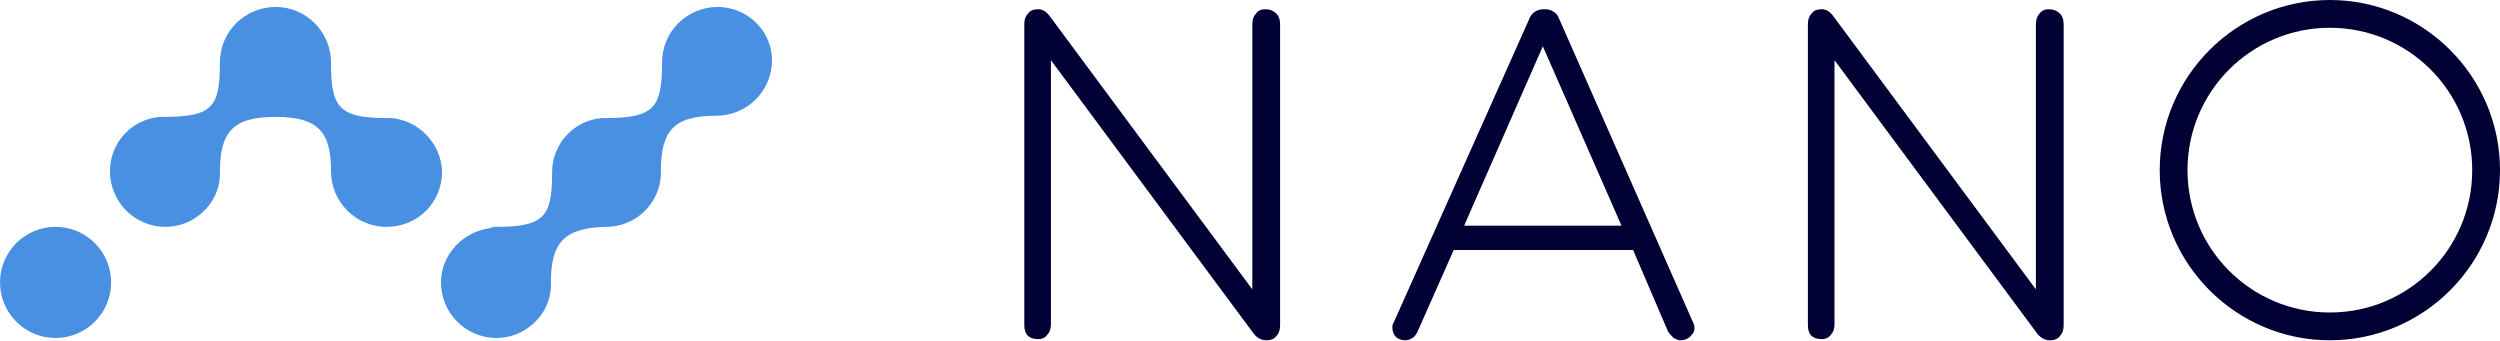
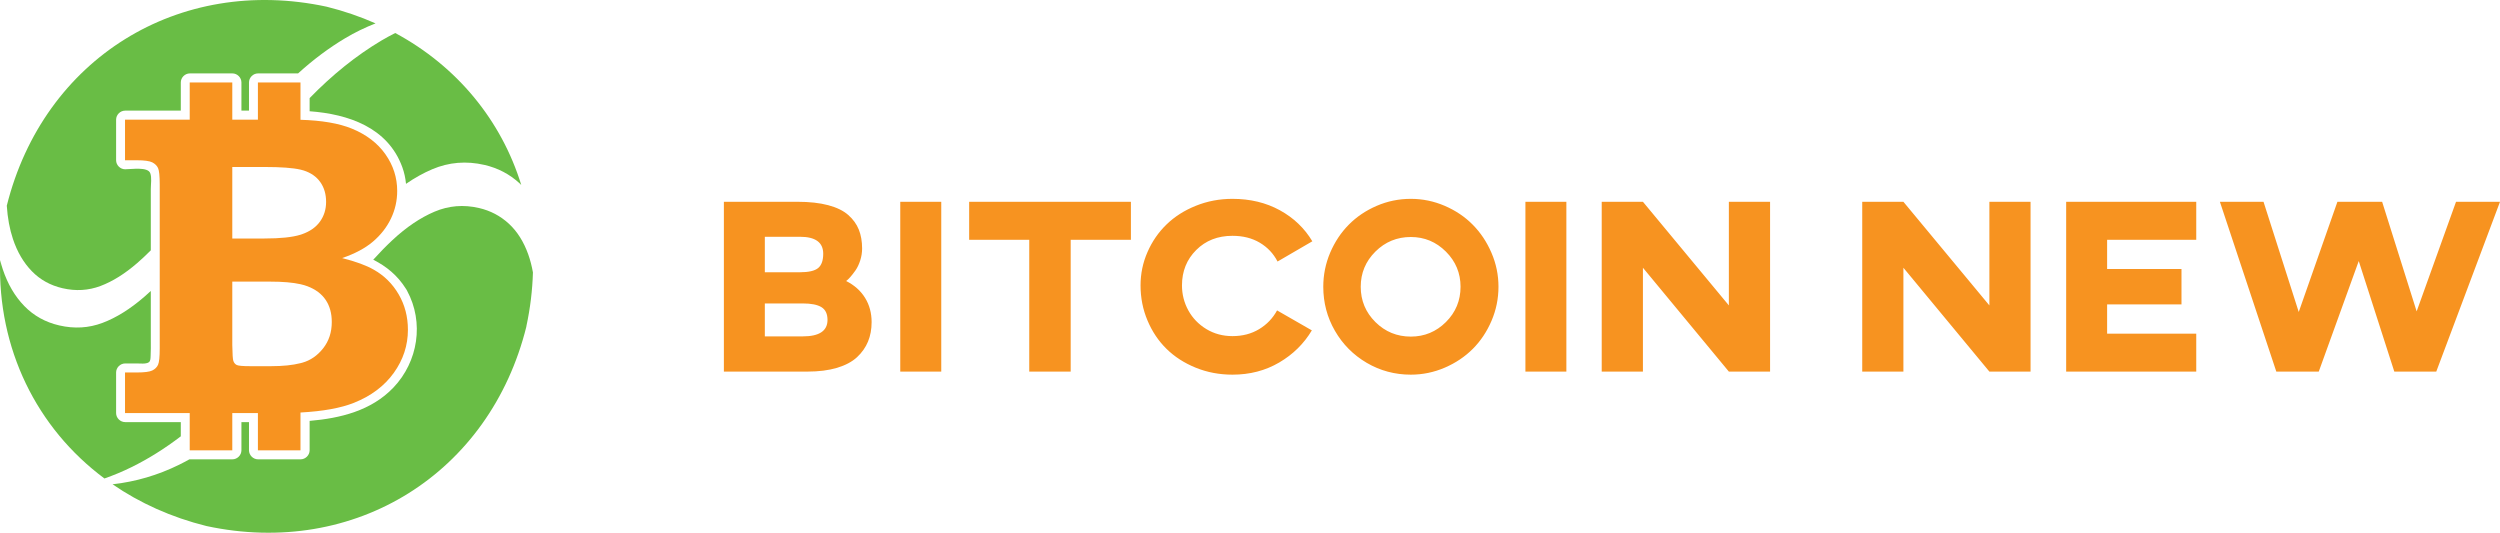
- <svg xmlns="http://www.w3.org/2000/svg" id="Layer_1" viewBox="0 0 216 29.4">
-   <style>.st0{fill:#4a90e2}.st1{fill:#000034}</style>
-   <circle class="st0" cx="4.8" cy="24.4" r="4.8" />
-   <path class="st0" d="M62 .6c-2.6 0-4.8 2.1-4.8 4.8 0 3.8-.6 4.8-4.8 4.8H52c-2.4.2-4.3 2.2-4.3 4.7v.1c0 3.7-.7 4.6-4.8 4.6-.2 0-.4 0-.5.1-2.4.3-4.3 2.3-4.3 4.7 0 2.6 2.1 4.8 4.8 4.8 2.5 0 4.6-2 4.7-4.4v-.4c0-3.4 1.1-4.7 4.7-4.8h.1c2.5 0 4.6-2 4.7-4.5v-.3c0-3.5 1.1-4.8 4.8-4.8 2.6 0 4.8-2.1 4.8-4.8 0-2.5-2.1-4.6-4.7-4.6zM33.8 10.2h-.4c-4.2 0-4.8-1-4.8-4.8 0-2.6-2.1-4.8-4.8-4.8C21.2.6 19 2.7 19 5.4c0 3.8-.6 4.7-4.8 4.7h-.4c-2.4.2-4.3 2.2-4.3 4.7 0 2.6 2.1 4.8 4.8 4.8 2.5 0 4.6-2 4.7-4.4v-.3c0-3.5 1.1-4.8 4.8-4.8 3.7 0 4.8 1.3 4.8 4.7 0 2.6 2.1 4.8 4.8 4.8s4.8-2.1 4.8-4.8c-.1-2.4-2-4.4-4.4-4.6z" />
-   <g>
-     <path class="st1" d="M109.3.8c-.3 0-.6.1-.8.4-.2.2-.3.5-.3.9V25L90.7 1.4c-.3-.4-.6-.6-1-.6s-.7.1-.9.4c-.2.2-.3.5-.3.9v26c0 .4.1.7.3.9.2.2.5.3.9.3.3 0 .6-.1.8-.4.2-.2.3-.5.3-.9V5.2l17.5 23.6c.3.4.7.6 1.1.6.4 0 .7-.1.9-.4.2-.2.3-.5.3-.9v-26c0-.4-.1-.7-.3-.9-.3-.3-.6-.4-1-.4zm92-.8c-8.1 0-14.7 6.6-14.7 14.7s6.6 14.7 14.7 14.7S216 22.8 216 14.7 209.4 0 201.3 0zm0 27c-6.8 0-12.3-5.5-12.3-12.3s5.5-12.3 12.3-12.3 12.3 5.5 12.3 12.3S208.1 27 201.3 27zM177 .8c-.3 0-.6.1-.8.4-.2.2-.3.5-.3.9V25L158.4 1.4c-.3-.4-.6-.6-1-.6s-.7.1-.9.4c-.2.2-.3.5-.3.9v26c0 .4.1.7.3.9.2.2.5.3.9.3.3 0 .6-.1.8-.4.2-.2.3-.5.3-.9V5.2L176 28.8c.3.4.7.6 1.1.6.4 0 .7-.1.9-.4.2-.2.3-.5.3-.9v-26c0-.4-.1-.7-.3-.9-.3-.3-.6-.4-1-.4zm-42.3.8c-.1-.3-.3-.5-.5-.6-.3-.2-.5-.2-.8-.2-.6 0-1.1.3-1.3.9l-11.7 26.2c-.1.1-.1.3-.1.4 0 .3.1.6.3.8.2.2.5.3.8.3.5 0 .9-.3 1.1-.8l3.1-7h15.5l3 7c.1.2.3.4.5.6.2.1.4.2.6.2.3 0 .6-.1.8-.3.2-.2.4-.4.4-.7 0-.2 0-.3-.1-.5L134.7 1.6zm-8.2 17.9L133.3 4l6.8 15.5h-13.6z" />
+ <svg xmlns="http://www.w3.org/2000/svg" version="1.1" width="1121.842" height="239.059" viewBox="0 0 1121.842 239.059" xml:space="preserve" id="svg36">
+   <defs id="defs4">
+ </defs>
+   <g transform="matrix(0.8870922,0,0,0.8870922,119.5744,119.5297)" id="logo-logo">
+     <g transform="matrix(0.8824336,0,0,-0.8824336,6.3072482e-5,3.9390182e-4)" id="g11">
+       <path style="opacity:1;fill:#f79320;fill-rule:nonzero;stroke:none;stroke-width:1;stroke-linecap:butt;stroke-linejoin:miter;stroke-miterlimit:4;stroke-dasharray:none;stroke-dashoffset:0;paint-order:stroke" transform="translate(32.505,-46.9635)" d="m 0,0 c -3.289,-4.181 -7.28,-6.933 -11.972,-8.26 -0.334,-0.094 -0.688,-0.178 -1.035,-0.265 -4.52,-1.144 -10.081,-1.724 -16.711,-1.724 h -7.695 -4.578 c -4.092,0 -6.597,0.221 -7.52,0.663 -0.924,0.441 -1.585,1.225 -1.987,2.352 -0.319,0.882 -0.521,3.897 -0.6,9.043 v 36.413 h 14.685 7.094 c 7.14,0 12.91,-0.495 17.312,-1.486 1.483,-0.333 2.811,-0.721 3.983,-1.167 4.653,-1.768 8.142,-4.382 10.469,-7.837 C 3.77,24.275 4.934,20.055 4.934,15.072 4.934,9.203 3.289,4.179 0,0 m -37.413,103.936 h 3.763 c 9.382,0 16.262,-0.504 20.643,-1.511 0.649,-0.149 1.244,-0.308 1.783,-0.479 4.18,-1.326 7.374,-3.557 9.586,-6.692 2.21,-3.135 3.317,-6.914 3.317,-11.334 0,-4.261 -1.167,-8.018 -3.498,-11.274 -2.332,-3.255 -5.808,-5.688 -10.429,-7.294 -0.244,-0.086 -0.5,-0.167 -0.759,-0.248 -4.631,-1.443 -11.508,-2.164 -20.643,-2.164 h -3.763 -14.685 v 40.996 z M 43.278,30.928 c -3.534,6.068 -8.315,10.791 -14.341,14.167 -4.178,2.411 -10.203,4.621 -18.077,6.632 7.338,2.49 13.245,5.646 17.722,9.465 4.476,3.817 7.902,8.218 10.282,13.203 2.378,4.982 3.569,10.249 3.569,15.795 0,7.636 -2.249,14.65 -6.746,21.04 -4.5,6.391 -10.924,11.293 -19.278,14.71 -7.367,3.013 -17.175,4.696 -29.416,5.051 v 21.411 h -24.406 v -21.337 h -14.685 v 21.337 h -24.406 v -21.337 h -37.087 v -23.271 h 6.632 c 4.419,0 7.415,-0.403 8.982,-1.206 1.568,-0.804 2.671,-1.889 3.316,-3.255 0.642,-1.368 0.965,-4.543 0.965,-9.526 V 0 c 0,-4.904 -0.323,-8.06 -0.965,-9.466 -0.645,-1.406 -1.748,-2.492 -3.316,-3.255 -1.567,-0.764 -4.563,-1.145 -8.982,-1.145 h -6.632 v -23.271 h 37.087 v -21.338 h 24.406 v 21.338 h 14.685 v -21.338 h 24.406 v 21.662 c 12.916,0.702 23.159,2.56 30.707,5.584 9.832,3.938 17.438,9.665 22.815,17.182 5.377,7.515 8.066,15.734 8.066,24.657 0,7.476 -1.768,14.247 -5.303,20.318" id="path9" />
+     </g>
+     <g transform="matrix(0.8824336,0,0,-0.8824336,28.47011,52.10371)" id="g15">
+       <path style="opacity:1;fill:#69bd45;fill-rule:nonzero;stroke:none;stroke-width:1;stroke-linecap:butt;stroke-linejoin:miter;stroke-miterlimit:4;stroke-dasharray:none;stroke-dashoffset:0;paint-order:stroke" transform="translate(120.489,55.56882)" d="m 0,0 c -0.659,3.661 -1.536,7.089 -2.659,10.249 -2.621,7.376 -6.358,13.292 -11.21,17.743 -4.85,4.452 -10.542,7.432 -17.076,8.944 -8.848,2.048 -17.334,1.348 -25.456,-2.1 -8.124,-3.447 -16.146,-8.865 -24.069,-16.24 -3.654,-3.407 -7.347,-7.188 -11.074,-11.308 7.454,-3.746 13.899,-8.95 18.713,-16.626 0.139,-0.189 0.272,-0.389 0.396,-0.61 0.117,-0.192 0.216,-0.384 0.305,-0.574 9.823,-18.181 6.337,-40.624 -7.89,-55.519 -12.656,-13.251 -30.394,-17.548 -47.994,-19.063 v -16.858 c 0,-2.804 -2.377,-5.175 -5.174,-5.175 h -24.407 c -2.804,0 -5.175,2.378 -5.175,5.175 v 16.163 h -4.335 v -16.163 c 0,-2.804 -2.377,-5.175 -5.175,-5.175 h -24.407 c -0.073,0 -0.145,0.009 -0.218,0.012 -1.97,-1.098 -3.947,-2.143 -5.932,-3.12 -12.155,-5.985 -24.871,-9.704 -38.141,-11.205 15.607,-10.729 33.686,-18.929 53.848,-23.932 85.133,-18.273 162.495,30.184 183.382,114.403 l -0.037,0.01 C -1.53,-20.497 -0.293,-10.146 0,0" id="path13" />
+     </g>
+     <g transform="matrix(0.8824336,0,0,-0.8824336,-38.09169,-61.37754)" id="g19">
+       <path style="opacity:1;fill:#69bd45;fill-rule:nonzero;stroke:none;stroke-width:1;stroke-linecap:butt;stroke-linejoin:miter;stroke-miterlimit:4;stroke-dasharray:none;stroke-dashoffset:0;paint-order:stroke" transform="translate(-91.2985,-72.3596)" d="m 0,0 c 4.757,-4.877 10.608,-8.113 17.563,-9.722 7.584,-1.755 14.84,-1.329 21.771,1.287 6.931,2.613 13.936,6.987 21.018,13.119 2.568,2.225 5.173,4.669 7.812,7.317 v 10.748 24.395 c 0,2.856 0.639,6.519 -0.322,9.079 -1.425,3.798 -10.719,2.237 -14.398,2.237 -2.804,0 -5.175,2.377 -5.175,5.175 v 23.271 c 0,2.803 2.377,5.175 5.175,5.175 h 31.912 v 16.162 c 0,2.804 2.377,5.174 5.175,5.174 h 24.407 c 2.803,0 5.174,-2.377 5.174,-5.174 V 92.081 h 4.335 v 16.162 c 0,2.804 2.378,5.174 5.175,5.174 h 22.958 c 8.679,7.882 17.674,14.609 26.987,20.168 5.629,3.357 11.443,6.171 17.427,8.51 -8.827,3.901 -18.182,7.121 -28.04,9.567 C 84.207,169.866 6.686,121.905 -14.397,37.574 -13.925,30.49 -12.75,24.127 -10.868,18.496 -8.377,11.037 -4.752,4.872 0,0" id="path17" />
+     </g>
+     <g transform="matrix(0.8824336,0,0,-0.8824336,-89.06465,52.06477)" id="g23">
+       <path style="opacity:1;fill:#69bd45;fill-rule:nonzero;stroke:none;stroke-width:1;stroke-linecap:butt;stroke-linejoin:miter;stroke-miterlimit:4;stroke-dasharray:none;stroke-dashoffset:0;paint-order:stroke" transform="translate(51.82147,-38.4245)" d="m 0,0 v 8.15 h -31.912 c -2.804,0 -5.175,2.377 -5.175,5.175 v 23.271 c 0,2.803 2.378,5.175 5.175,5.175 2.21,0 4.422,-0.024 6.632,0 1.762,0.018 5.375,-0.454 6.952,0.692 1.075,0.78 0.955,2.45 1.029,3.678 0.17,2.837 0.107,5.7 0.107,8.542 v 28.65 c -1.25,-1.156 -2.496,-2.285 -3.732,-3.356 -8.066,-6.984 -16.041,-11.966 -23.936,-14.939 -7.895,-2.978 -16.159,-3.468 -24.797,-1.469 -7.92,1.832 -14.585,5.517 -20.002,11.076 -5.413,5.545 -9.54,12.568 -12.379,21.064 -0.572,1.708 -1.081,3.481 -1.538,5.308 -1.451,-50.613 20.756,-96.14 59.799,-125.185 5.274,1.838 10.466,4.007 15.572,6.522 C -18.66,-12.947 -9.259,-7.061 0,0" id="path21" />
+     </g>
+     <g transform="matrix(0.8824336,0,0,-0.8824336,75.35893,-79.60792)" id="g27">
+       <path style="opacity:1;fill:#69bd45;fill-rule:nonzero;stroke:none;stroke-width:1;stroke-linecap:butt;stroke-linejoin:miter;stroke-miterlimit:4;stroke-dasharray:none;stroke-dashoffset:0;paint-order:stroke" transform="translate(-60.6605,6.2405)" d="m 0,0 v -7.534 c 22.11,-1.63 44.803,-9.224 53.12,-32.024 1.127,-3.09 1.822,-6.318 2.134,-9.587 4.978,3.43 9.99,6.223 15.035,8.363 9.558,4.058 19.545,4.884 29.961,2.474 7.687,-1.779 14.387,-5.286 20.095,-10.527 0.335,-0.307 0.651,-0.641 0.976,-0.96 C 109.927,-12.828 84.601,18.189 49.078,37.314 46.355,35.939 43.659,34.489 41.007,32.91 26.678,24.355 13.009,13.38 0,0" id="path25" />
+     </g>
+   </g>
+   <g transform="matrix(1.965451,0,0,1.965451,723.3365,128.6773)" id="text-logo-path">
+     <path style="opacity:1;fill:#f79320;fill-rule:nonzero;stroke:none;stroke-width:0;stroke-linecap:butt;stroke-linejoin:miter;stroke-miterlimit:4;stroke-dasharray:none;stroke-dashoffset:0;paint-order:stroke" transform="translate(-207.095,19.37)" d="M 23.43,0 H 4.34 v -38.77 h 16.81 q 4.09,0 7.02,0.78 2.92,0.78 4.57,2.24 1.66,1.46 2.41,3.34 0.75,1.88 0.75,4.3 v 0 q 0,1.39 -0.43,2.73 -0.43,1.33 -1.08,2.27 -0.66,0.93 -1.19,1.53 -0.53,0.59 -0.94,0.9 v 0 q 2.81,1.42 4.31,3.84 1.5,2.42 1.5,5.54 v 0 q 0,2.45 -0.82,4.44 -0.82,1.99 -2.5,3.56 -1.69,1.57 -4.57,2.44 Q 27.3,0 23.43,0 Z m -9.74,-15.56 v 7.52 h 8.66 q 5.65,0 5.65,-3.76 v 0 q 0,-2.06 -1.38,-2.91 -1.38,-0.85 -4.27,-0.85 v 0 z m 0,-15.22 v 8.1 h 8.02 q 2.98,0 4.15,-0.96 1.16,-0.96 1.16,-3.27 v 0 q 0,-3.87 -5.31,-3.87 v 0 z M 53.97,0 h -9.36 v -38.77 h 9.36 z M 74.06,-30.09 H 60.34 v -8.68 h 36.93 v 8.68 H 83.52 V 0 h -9.46 z m 25.41,10.41 v 0 q 0,-4.01 1.59,-7.62 1.58,-3.62 4.34,-6.29 2.76,-2.68 6.68,-4.26 3.92,-1.59 8.38,-1.59 v 0 q 6.06,0 10.81,2.6 4.75,2.61 7.42,7.09 v 0 l -7.94,4.62 q -1.41,-2.73 -4.06,-4.3 -2.64,-1.57 -6.23,-1.57 v 0 q -5.04,0 -8.28,3.24 -3.25,3.24 -3.25,8.08 v 0 q 0,3.06 1.45,5.71 1.45,2.64 4.11,4.26 2.66,1.61 5.97,1.61 v 0 q 3.45,0 6.08,-1.59 2.63,-1.58 4.1,-4.28 v 0 l 7.94,4.56 q -2.73,4.57 -7.46,7.34 -4.73,2.77 -10.66,2.77 v 0 q -4.48,0 -8.39,-1.59 -3.91,-1.59 -6.67,-4.3 -2.76,-2.71 -4.34,-6.47 -1.59,-3.76 -1.59,-8.02 z m 41.72,0.31 v 0 q 0,-4.06 1.57,-7.77 1.58,-3.7 4.25,-6.4 2.67,-2.7 6.37,-4.3 3.7,-1.6 7.8,-1.6 v 0 q 4.03,0 7.75,1.6 3.71,1.6 6.38,4.3 2.68,2.7 4.28,6.42 1.6,3.71 1.6,7.75 v 0 q 0,4.06 -1.59,7.78 -1.59,3.71 -4.27,6.4 -2.69,2.69 -6.4,4.29 -3.72,1.6 -7.75,1.6 v 0 q -5.46,0 -10.07,-2.7 -4.6,-2.7 -7.26,-7.31 -2.66,-4.61 -2.66,-10.06 z m 8.55,0 v 0 q 0,4.73 3.35,8.06 3.35,3.32 8.09,3.32 v 0 q 4.67,0 8.01,-3.32 3.34,-3.33 3.34,-8.06 v 0 q 0,-4.68 -3.34,-8.02 -3.34,-3.34 -8.01,-3.34 v 0 q -4.74,0 -8.09,3.33 -3.35,3.33 -3.35,8.03 z M 196.69,0 h -9.35 v -38.77 h 9.35 z m 17.48,0 h -9.41 v -38.77 h 9.41 l 19.62,23.66 v -23.66 h 9.41 V 0 h -9.41 l -19.62,-23.71 z m 59.47,0 h -9.4 v -38.77 h 9.4 l 19.63,23.66 v -23.66 h 9.4 V 0 h -9.4 l -19.63,-23.71 z m 66.86,0 h -29.7 v -38.77 h 29.7 v 8.68 h -20.35 v 6.66 h 16.98 v 8.09 h -16.98 v 6.68 h 20.35 z m 18.28,0 -12.88,-38.77 h 9.96 l 8.04,25.16 8.83,-25.16 h 10.21 l 7.88,25.02 8.99,-25.02 h 10.04 L 395.3,0 h -9.58 L 377.6,-25.24 368.47,0 Z" id="path30" />
  </g>
</svg>
